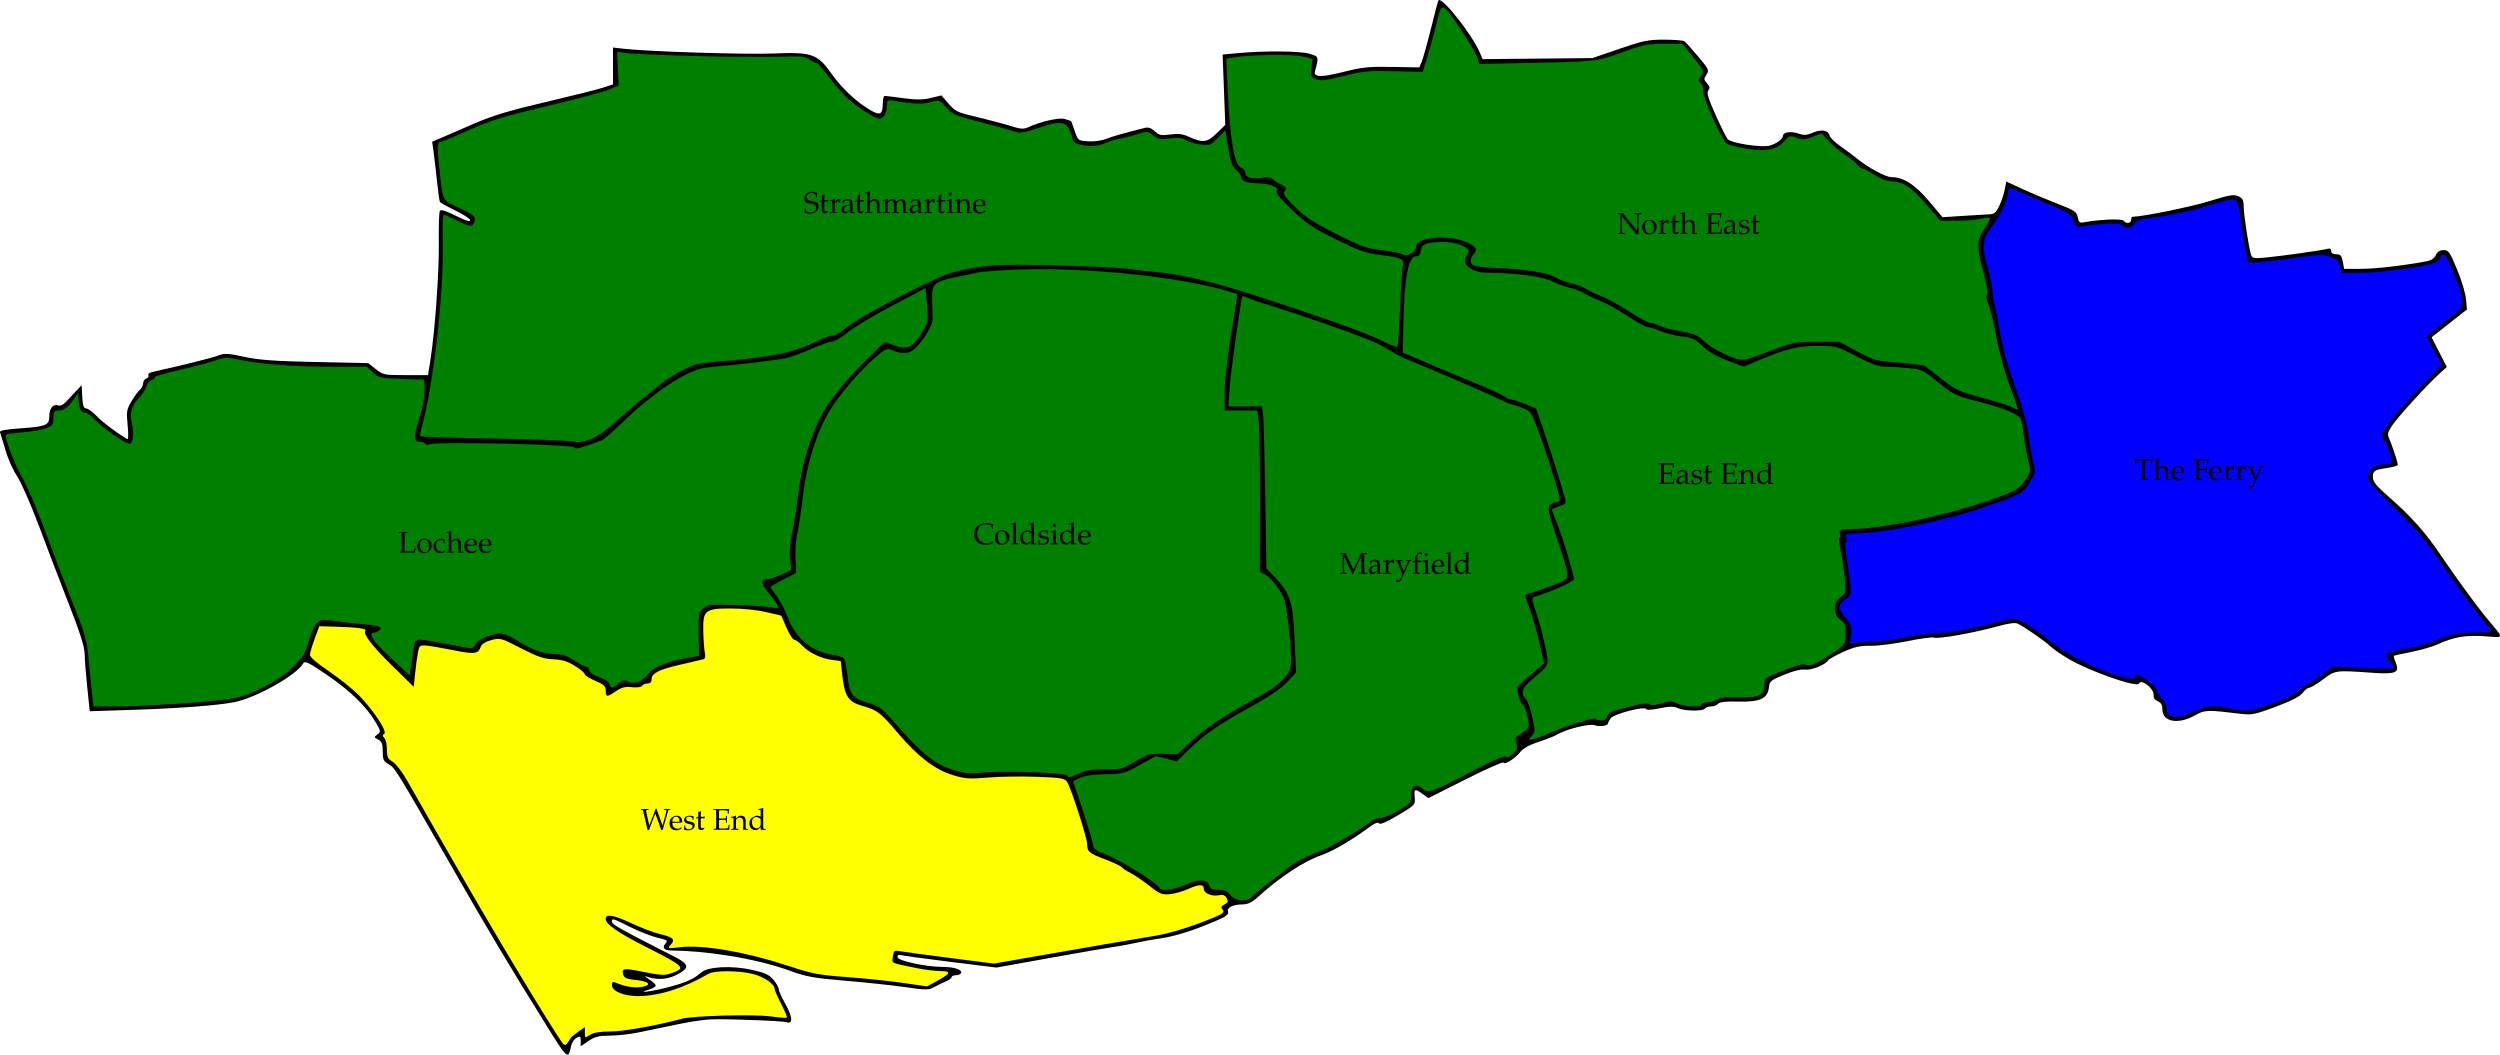
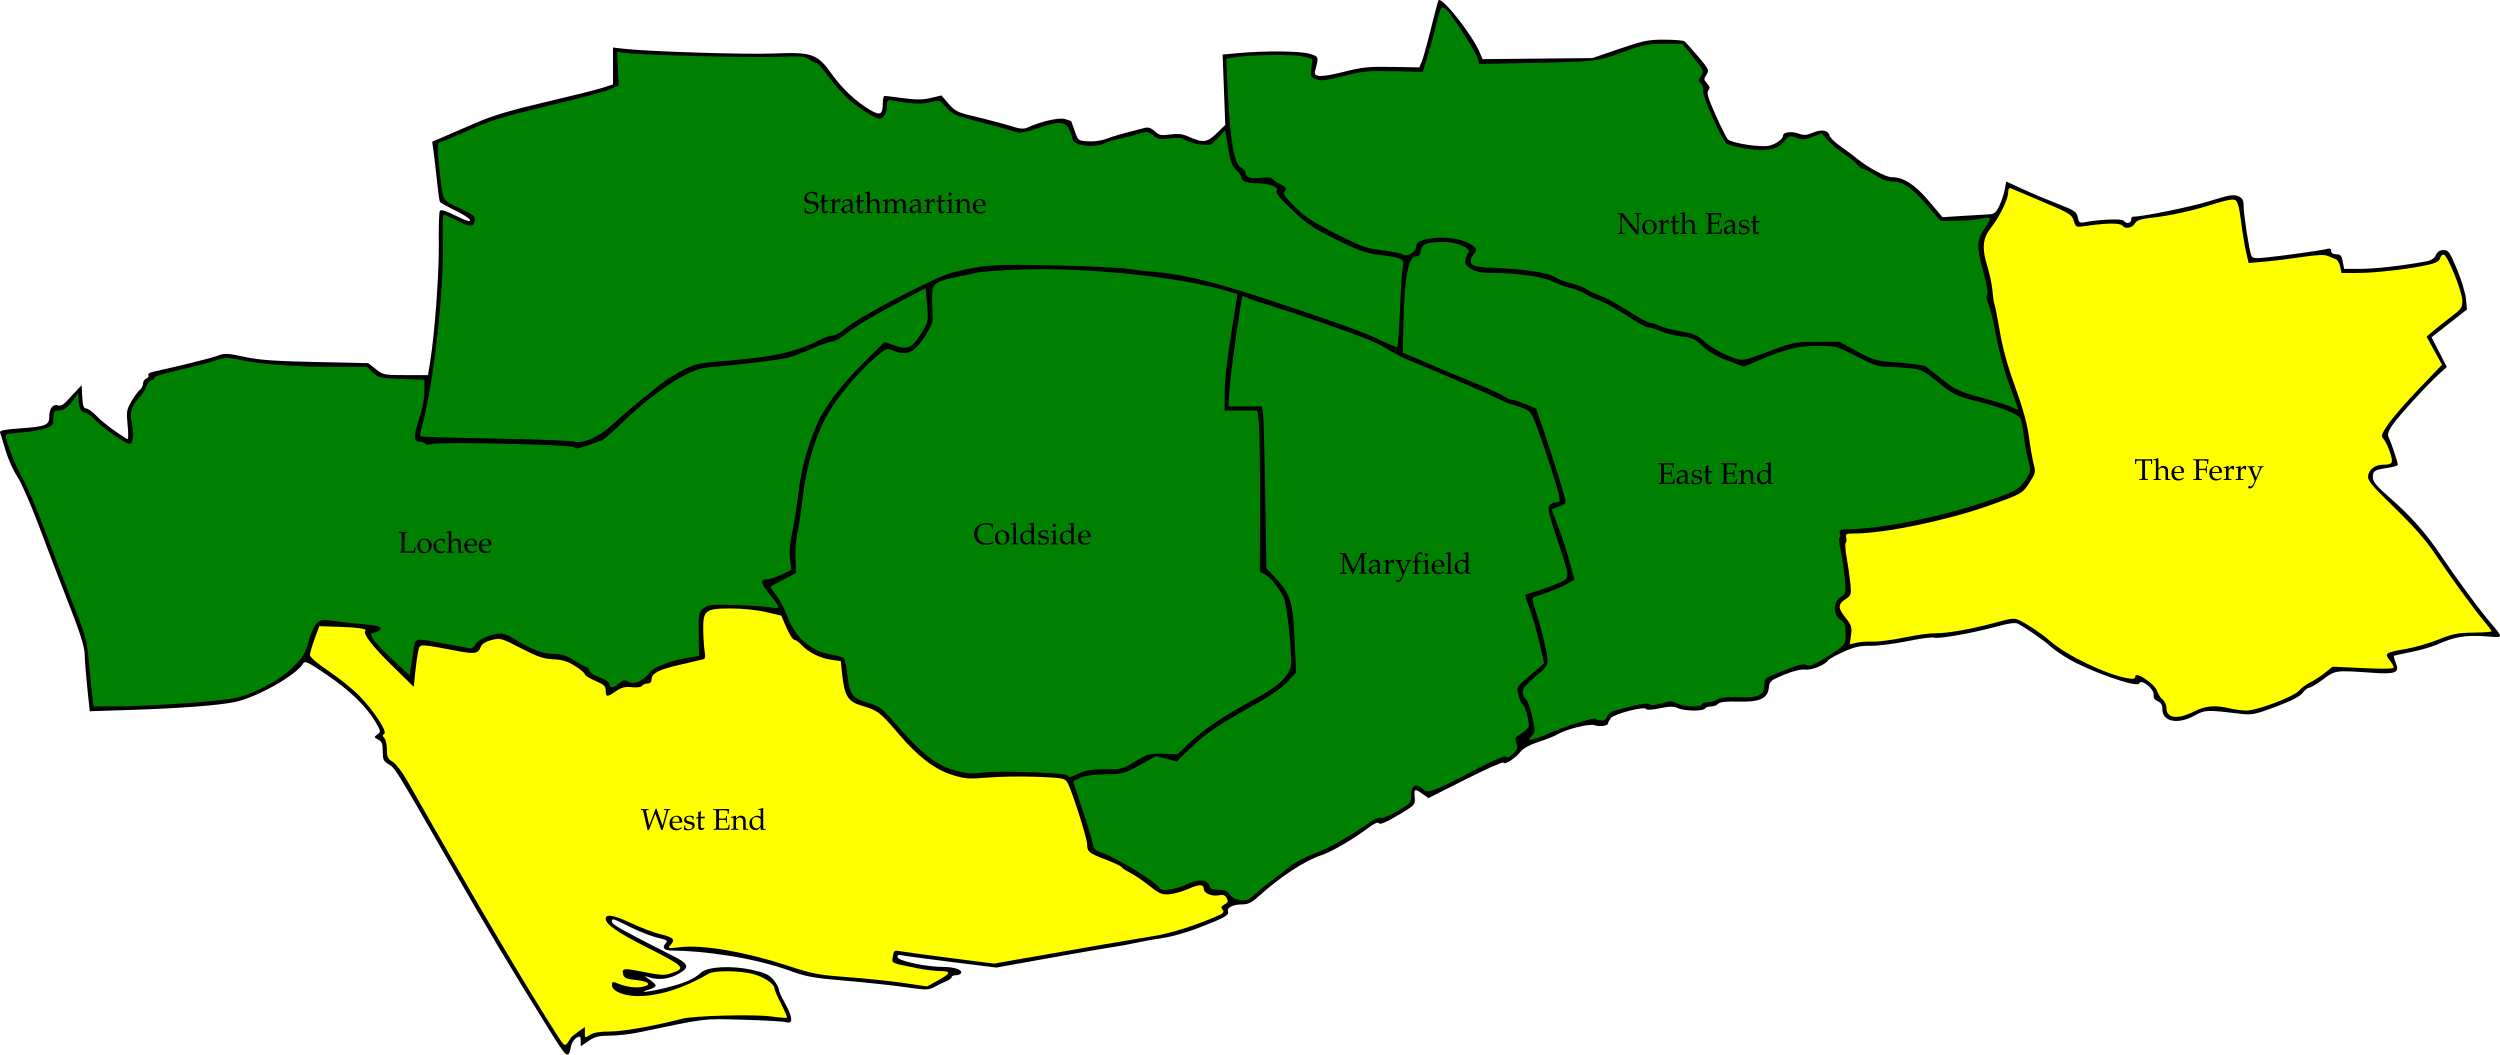
<svg xmlns="http://www.w3.org/2000/svg" id="svg3006" version="1.1" width="1000" height="421.83">
  <defs id="defs3010" />
  <path id="path3034" style="fill:#000000" d="m 266.096,377.54 c 1.186,-1.311 0.949,-1.497 -3.137,-2.461 -2.431,-0.574 -7.319,-2.491 -10.862,-4.261 -7.262,-3.628 -7.312,-3.642 -7.312,-2.084 0,1.088 4.234,3.353 19.021,10.894 l 7.116,3.629 c 4.811,2.646 4.746,4.104 -0.298,6.685 -3.751,1.92 -8.176,2.152 -12.086,0.634 -0.917,-0.356 -0.448,0.137 1.042,1.096 1.49,0.959 2.709,2.113 2.709,2.565 0,0.452 -1.219,1.174 -2.709,1.604 -5.357,1.547 0.495,0.895 7.096,-0.79 7.399,-1.889 10.895,-3.418 13.72,-6 2.653,-2.425 12.228,-2.93 20.53,-1.083 5.057,1.125 6.73,1.903 8.426,3.919 1.164,1.383 2.116,3.054 2.116,3.714 0,0.659 1.125,3.193 2.501,5.63 3.112,5.514 3.356,8.506 0.625,7.661 -1.032,-0.32 -8.815,-0.768 -17.296,-0.996 -16.527,-0.445 -13.996,-0.754 -42.511,5.193 -2.98,0.622 -7.863,1.144 -10.851,1.161 -4.411,0.025 -6.018,0.428 -8.544,2.145 l -3.111,2.114 0,-2.143 c 0,-1.881 -0.203,-2.035 -1.657,-1.256 -0.911,0.488 -1.876,1.908 -2.143,3.155 -1.236,5.766 -1.35,5.669 -10.315,-8.753 l 0,-2e-5 c -15.284,-24.586 -22.066,-35.97 -38.657,-64.887 -21.492,-37.459 -21.477,-37.435 -24.121,-38.966 -1.966,-1.139 -2.292,-1.863 -2.292,-5.088 0,-3.011 -0.362,-3.954 -1.817,-4.733 -1.727,-0.924 -1.743,-1.027 -0.314,-2.072 1.43,-1.046 1.398,-1.281 -0.672,-4.811 -3.7,-6.313 -10.211,-12.659 -19.422,-18.929 -7.491,-5.099 -8.95,-5.811 -9.585,-4.677 -2.602,4.649 -18.58,13.667 -27.427,15.48 -6.478,1.327 -21.942,2.501 -41.247,3.131 l -16.712,0.545 -1,-9.598 c -0.55,-5.279 -1,-10.974 -1,-12.657 0,-3.548 -1.701,-8.845 -7.893,-24.582 -2.456,-6.242 -7.124,-18.448 -10.372,-27.125 -3.249,-8.676 -7.193,-17.679 -8.766,-20.005 -1.573,-2.326 -3.666,-6.997 -4.652,-10.379 -0.986,-3.382 -1.971,-6.615 -2.189,-7.183 -0.291,-0.758 1.889,-1.195 8.193,-1.642 10.315,-0.731 11.509,-1.246 11.509,-4.958 0,-3.085 1.596,-4.952 3.581,-4.19 0.752,0.288 1.986,-0.257 2.954,-1.305 0.914,-0.991 2.725,-2.929 4.024,-4.308 l 2.362,-2.507 0.25,4.661 c 0.193,3.589 0.553,4.661 1.569,4.661 0.725,0 2.579,1.336 4.118,2.969 2.287,2.425 7.291,6.217 12.235,9.273 0.533,0.329 0.614,-1.608 0.232,-5.492 -0.54,-5.482 -0.411,-6.308 1.499,-9.567 1.15,-1.962 2.675,-4.052 3.389,-4.645 0.714,-0.593 1.298,-1.742 1.298,-2.553 0,-0.812 0.586,-1.701 1.303,-1.976 0.717,-0.275 1.076,-0.867 0.799,-1.315 -0.277,-0.448 0.356,-1.008 1.406,-1.245 13.468,-3.031 24.137,-5.692 26.499,-6.61 2.555,-0.992 3.85,-0.931 10.419,0.496 5.866,1.274 12.095,1.729 28.57,2.086 l 21.068,0.457 3.011,2.393 c 2.893,2.299 3.362,2.393 11.951,2.393 l 8.94,0 0.96,-6.043 c 1.815,-11.432 3.516,-35.237 3.356,-46.979 -0.088,-6.469 0.101,-12.184 0.42,-12.701 0.396,-0.64 2.42,-0.012 6.372,1.978 3.728,1.877 5.792,2.538 5.792,1.854 0,-0.585 -2.649,-2.351 -5.887,-3.925 -3.238,-1.574 -6.05,-3.126 -6.249,-3.448 -0.199,-0.322 -0.729,-4.094 -1.178,-8.38 -0.449,-4.287 -1.063,-9.574 -1.366,-11.75 l -0.55,-3.956 4.072,-1.757 c 2.24,-0.967 8.198,-3.546 13.241,-5.732 6.827,-2.96 13.918,-5.085 27.764,-8.321 10.227,-2.39 20.542,-4.971 22.923,-5.736 l 4.328,-1.39 0,-7.381 0,-7.381 4.168,0.486 c 9.745,1.136 48.498,2.37 60.012,1.911 15.495,-0.618 17.525,0.095 23.29,8.173 4.179,5.857 9.862,11.194 15.347,14.412 4.116,2.415 5.093,1.857 5.116,-2.92 0.007,-1.49 0.328,-2.709 0.714,-2.709 0.386,0 3.763,0.412 7.506,0.916 5.158,0.694 7.824,0.671 11.016,-0.095 l 4.211,-1.01 2.83,3.306 c 2.435,2.844 3.68,3.507 8.913,4.744 6.414,1.516 13.378,3.366 18.058,4.796 1.887,0.577 3.388,0.583 4.585,0.021 5.078,-2.389 12.586,-4.115 14.951,-3.437 1.361,0.39 2.528,0.815 2.594,0.944 0.066,0.129 0.704,1.922 1.419,3.985 1.277,3.688 1.367,3.755 5.349,4.012 2.228,0.143 5.383,-0.274 7.012,-0.928 2.536,-1.018 6.601,-2.176 15.715,-4.478 1.315,-0.332 2.54,0.1 3.897,1.375 1.718,1.614 2.528,1.784 6.145,1.286 2.97,-0.408 4.962,-0.212 6.939,0.685 6.133,2.782 7.764,2.628 11.599,-1.094 l 3.521,-3.417 -0.531,-14.072 -0.531,-14.072 6.028,-0.558 c 10.849,-1.005 25.023,-0.885 28.749,0.245 3.765,1.141 3.753,1.104 2.173,6.984 -0.655,2.436 2.563,2.507 11.453,0.253 7.383,-1.871 10.072,-2.146 19.421,-1.981 l 10.851,0.191 1.011,-2.428 c 0.556,-1.335 2.219,-7.304 3.696,-13.264 1.476,-5.96 2.796,-10.971 2.932,-11.135 1.362,-1.647 13.552,13.758 16.575,20.948 l 1.084,2.578 21.975,-0.213 21.975,-0.213 10.75,-3.69 c 9.483,-3.255 11.596,-3.688 17.921,-3.677 3.944,0.007 7.577,0.288 8.074,0.625 0.497,0.337 2.971,3.065 5.498,6.063 4.344,5.153 4.528,5.552 3.36,7.311 -1.109,1.671 -1.085,2.028 0.243,3.495 1.146,1.266 1.262,1.895 0.514,2.796 -0.755,0.91 -0.125,3.039 2.903,9.81 2.127,4.756 4.311,9.123 4.853,9.704 1.53,1.641 13.539,3.47 16.824,2.563 2.781,-0.768 5.328,-2.699 5.328,-4.04 0,-1.343 3.319,-1.777 6.048,-0.79 2.212,0.8 3.293,0.744 5.786,-0.297 3.575,-1.494 6.183,-1.061 6.754,1.122 0.222,0.849 2.192,2.784 4.377,4.299 2.185,1.515 5.08,3.667 6.433,4.782 4.507,3.713 11.62,7.559 13.979,7.559 4.776,0 9.371,2.942 14.972,9.587 l 5.418,6.428 8.336,-0.538 c 4.585,-0.296 9.351,-0.578 10.593,-0.627 1.793,-0.071 2.584,-0.793 3.845,-3.51 0.873,-1.882 1.841,-4.812 2.15,-6.512 l 0.562,-3.091 6.429,2.969 c 3.536,1.633 9.862,4.295 14.058,5.917 6.851,2.647 7.68,3.198 8.12,5.399 0.431,2.154 0.769,2.397 2.79,2.003 5.811,-1.133 15.035,-1.494 15.582,-0.609 0.839,1.357 2.972,1.121 2.972,-0.329 0,-0.688 0.281,-1.25 0.625,-1.25 3.883,-8.3e-4 23.528,-4.002 30.787,-6.27 7.897,-2.468 9.65,-2.764 11.461,-1.939 1.716,0.782 2.139,1.565 2.142,3.966 0,3.347 2.169,17.421 3.023,19.645 0.476,1.241 1.301,1.361 6.056,0.883 7.153,-0.719 22.596,-2.903 24.468,-3.461 0.954,-0.284 1.459,0.018 1.459,0.872 0,0.831 0.744,1.306 2.046,1.306 1.678,0 2.144,0.524 2.593,2.917 l 0.547,2.917 6.784,-0.005 c 5.863,-0.004 16.715,-1.255 26.23,-3.024 1.806,-0.336 3.089,-1.206 3.676,-2.494 0.615,-1.351 1.596,-1.979 3.088,-1.979 1.971,0 2.502,0.76 5.39,7.71 1.762,4.241 3.372,9.586 3.579,11.878 l 0.376,4.168 -7.069,5.554 -7.069,5.554 3.045,5.946 3.045,5.946 -2.888,2.61 c -4.907,4.433 -16.702,17.356 -18.97,20.782 -1.766,2.669 -1.992,3.585 -1.258,5.103 0.984,2.036 3.528,9.719 3.528,10.656 0,0.325 -1.736,0.851 -3.857,1.169 -5.55,0.832 -6.145,1.196 -6.145,3.752 0,1.833 1.385,3.508 6.877,8.314 8.327,7.287 14.337,14.038 20.007,22.473 6.184,9.201 14.55,20.653 18.936,25.921 6.847,8.224 6.96,7.498 -1.075,6.931 -7.58,-0.535 -12.371,0.285 -18.812,3.219 -2.064,0.94 -6.774,2.309 -10.466,3.042 -3.692,0.733 -6.858,1.428 -7.034,1.545 -0.176,0.117 0.157,1.365 0.74,2.773 1.648,3.978 -0.029,4.697 -9.394,4.032 -14.784,-1.051 -14.78,-1.051 -19.68,2.631 -2.441,1.834 -4.931,3.334 -5.535,3.334 -0.603,0 -1.785,0.932 -2.625,2.072 -1.035,1.403 -4.486,3.183 -10.69,5.514 -8.149,3.062 -9.669,3.381 -13.754,2.892 -14.01,-1.677 -14.648,-1.655 -18.8,0.666 -6.637,3.71 -12.882,2.5 -12.882,-2.495 0,-1.71 -0.55,-2.661 -1.875,-3.242 -1.226,-0.538 -1.794,-1.419 -1.641,-2.545 0.329,-2.413 -5.06,-6.623 -5.807,-4.537 -0.649,1.814 -19.693,-4.832 -28.238,-9.854 -2.862,-1.682 -6.179,-3.996 -7.372,-5.142 -2.065,-1.984 -9.625,-7.236 -12.838,-8.917 -1.051,-0.55 -3.699,-0.192 -8.752,1.184 -9.656,2.628 -23.063,4.991 -24.822,4.373 -0.779,-0.273 -5.582,0.366 -10.674,1.42 -5.092,1.054 -11.697,1.888 -14.677,1.853 -4.322,-0.051 -6.537,0.441 -10.947,2.433 -3.041,1.373 -5.786,2.913 -6.1,3.421 -1.115,1.804 -6.707,4.029 -9.21,3.665 -1.561,-0.227 -4.694,0.539 -8.335,2.038 -5.328,2.194 -5.857,2.63 -6.095,5.031 -0.443,4.489 -3.544,5.95 -12.156,5.73 -5.079,-0.13 -7.546,0.135 -8.162,0.877 -0.485,0.585 -1.752,1.063 -2.815,1.063 -1.063,0 -2.164,0.375 -2.448,0.834 -0.714,1.155 -8.205,1.047 -10.847,-0.156 -1.691,-0.771 -3.311,-0.755 -7.309,0.071 -3.117,0.644 -5.24,0.75 -5.4,0.271 -0.42,-1.26 -12.89,1.97 -14.124,3.658 -0.594,0.812 -1.08,1.737 -1.08,2.054 0,1.025 -3.457,1.517 -5.419,0.771 -1.996,-0.759 -11.586,1.642 -14.96,3.745 -0.941,0.587 -4.238,1.889 -7.327,2.893 -3.597,1.17 -6.232,2.608 -7.326,4 -2.077,2.64 -6.436,5.409 -6.8,4.319 -0.145,-0.434 -6.963,2.582 -15.152,6.704 l -14.888,7.494 -2.328,-1.657 c -3.157,-2.248 -3.43,-2.128 -3.148,1.378 0.241,2.99 0.14,3.097 -6.735,7.177 -4.679,2.776 -7.172,3.83 -7.564,3.196 -0.392,-0.634 -1.801,-0.034 -4.274,1.817 -6.305,4.72 -14.513,9.504 -18.777,10.943 -6.833,2.306 -16.431,8.605 -25.113,16.48 -2.71,2.458 -4.215,3.197 -6.515,3.197 -3.709,0 -6.301,1.307 -5.7,2.874 0.546,1.423 -1.517,2.554 -12.121,6.646 -4.32,1.667 -10.491,3.404 -13.714,3.862 -3.222,0.457 -8.127,1.342 -10.9,1.967 -2.773,0.625 -6.916,1.386 -9.209,1.692 -2.292,0.306 -13.733,2.28 -25.423,4.386 l -21.255,3.829 -18.755,-2.327 c -10.315,-1.28 -19.224,-2.501 -19.797,-2.715 -0.573,-0.213 -1.042,0.164 -1.042,0.838 0,1.479 11.39,3.956 18.184,3.955 4.645,-6.8e-4 8.044,1.197 7.213,2.542 -0.269,0.435 -1.217,0.792 -2.107,0.792 -0.89,0 -1.618,0.338 -1.618,0.752 0,0.414 -1.032,1.179 -2.292,1.7 -1.261,0.522 -3.387,1.547 -4.725,2.278 -2.228,1.218 -3.213,1.218 -11.67,-5.5e-4 -5.08,-0.732 -15.805,-1.879 -23.833,-2.55 -12.396,-1.036 -15.664,-1.611 -21.672,-3.815 -15.081,-5.532 -35.23,-8.16 -47.593,-8.26 -3.964,-0.032 -3.761,-1.577 -2.772,-2.671 z" />
  <path style="fill:#ffff00" d="m 228.292,415.171 c 0.131,-0.295 1.458,-1.393 2.947,-2.439 l 2.709,-1.902 0,2.236 c 0,2.185 0.047,2.206 2.055,0.89 1.408,-0.923 3.933,-1.346 8.027,-1.346 5.188,0 17.89,-2.252 28.679,-5.084 4.812,-1.263 28.989,-1.893 35.842,-0.933 3.209,0.449 6.001,0.665 6.203,0.479 0.203,-0.186 -0.829,-2.673 -2.293,-5.527 -1.463,-2.854 -2.661,-5.592 -2.661,-6.085 6.5e-4,-1.833 -4.099,-4.655 -8.44,-5.81 -5.499,-1.464 -15.526,-1.552 -17.909,-0.158 -9.9,5.793 -19.866,8.948 -28.261,8.948 -5.693,0 -10.406,-1.971 -10.406,-4.352 0,-1.263 0.35,-1.512 1.459,-1.041 3.858,1.641 7.651,2.255 10.562,1.709 4.26,-0.799 2.812,-2.252 -2.779,-2.79 -3.216,-0.309 -4.314,-0.782 -4.71,-2.029 -0.789,-2.487 0.067,-2.732 5.696,-1.625 9.661,1.9 10.488,1.961 13.402,0.999 6.131,-2.023 5.572,-2.641 -9.153,-10.1 -12.376,-6.27 -16.977,-9.455 -16.977,-11.752 0,-1.994 3.265,-1.445 9.851,1.657 3.98,1.874 9.112,3.854 11.404,4.399 5.737,1.365 6.689,2.216 4.814,4.305 -1.463,1.629 -1.419,1.641 3.747,1.047 9.19,-1.056 26.29,1.901 43.119,7.456 9.704,3.203 12.186,3.677 23.756,4.529 7.106,0.524 17.176,1.574 22.377,2.333 l 9.457,1.381 3.732,-2.023 c 5.784,-3.136 6.182,-4.107 1.684,-4.107 -2.089,0 -6.543,-0.561 -9.896,-1.248 -10.312,-2.11 -9.608,-1.757 -9.189,-4.611 0.332,-2.26 0.636,-2.513 2.568,-2.133 1.205,0.237 10.229,1.458 20.053,2.714 l 17.861,2.283 10.896,-1.916 c 22.335,-3.928 47.77,-8.304 53.823,-9.26 5.841,-0.922 15.617,-4.024 24.058,-7.633 2.977,-1.273 3.458,-1.769 2.655,-2.736 -0.78,-0.94 -0.627,-1.371 0.751,-2.108 1.394,-0.746 1.564,-1.24 0.871,-2.535 -0.654,-1.222 -1.432,-1.494 -3.243,-1.131 -2.709,0.542 -5.92,-0.852 -5.92,-2.568 0,-1.942 -1.889,-1.929 -6.248,0.041 -2.294,1.037 -5.71,1.987 -7.591,2.112 -2.947,0.195 -4.042,-0.269 -7.919,-3.361 -2.474,-1.973 -5.879,-4.294 -7.568,-5.158 -1.688,-0.864 -3.285,-1.919 -3.548,-2.345 -0.263,-0.426 -3.196,-1.805 -6.517,-3.064 -6.563,-2.489 -7.256,-3.075 -7.275,-6.148 -0.015,-2.484 -6.371,-22.262 -7.946,-24.725 -1.03,-1.611 -2.081,-1.799 -12.226,-2.182 -6.104,-0.23 -14.912,-0.096 -19.572,0.299 -7.475,0.633 -9.126,0.516 -14.02,-0.996 -7.191,-2.221 -13.884,-7.336 -21.838,-16.688 -7.166,-8.426 -8.197,-9.212 -14.476,-11.035 -5.518,-1.603 -6.969,-3.886 -7.881,-12.403 l -0.585,-5.46 -3.667,-0.503 c -4.448,-0.61 -9.21,-2.952 -11.934,-5.871 -1.111,-1.191 -2.469,-2.165 -3.017,-2.165 -0.548,0 -1.938,-2.171 -3.089,-4.825 l -2.093,-4.825 -6.143,-1.437 c -3.593,-0.841 -9.463,-1.433 -14.141,-1.426 -10.316,0.014 -11.116,0.704 -10.907,9.408 0.08,3.313 0.363,7.055 0.631,8.316 0.324,1.531 0.117,2.396 -0.623,2.602 -0.61,0.17 -4.715,1.13 -9.122,2.134 -8.735,1.989 -11.575,3.446 -11.575,5.939 0,1.048 -0.571,1.62 -1.618,1.62 -0.89,0 -1.876,0.418 -2.192,0.93 -0.342,0.553 -1.978,0.771 -4.04,0.539 -2.699,-0.304 -4.098,0.043 -6.328,1.571 -3.626,2.485 -4.16,2.46 -4.16,-0.194 0,-1.796 -0.695,-2.449 -4.168,-3.916 -2.292,-0.968 -4.18,-2.155 -4.194,-2.637 -0.015,-0.482 -1.796,-1.981 -3.959,-3.331 -2.961,-1.848 -5.103,-2.503 -8.669,-2.653 -3.83,-0.161 -6.302,-1.007 -12.92,-4.421 -7.935,-4.094 -8.293,-4.193 -11.792,-3.272 -2.439,0.642 -3.836,1.551 -4.312,2.803 -1.06,2.787 -2.489,2.95 -10.974,1.247 -4.278,-0.859 -9.069,-1.679 -10.646,-1.823 -2.68,-0.245 -2.905,-0.072 -3.454,2.655 -0.323,1.605 -0.836,5.373 -1.14,8.374 l -0.553,5.456 -8.592,-8.407 c -8.028,-7.855 -11.899,-12.898 -10.768,-14.029 0.793,-0.793 -3.018,-1.345 -10.948,-1.586 l -7.483,-0.228 -1.845,5.001 c -1.015,2.751 -1.868,5.648 -1.895,6.438 -0.031,0.909 2.748,3.318 7.561,6.555 4.186,2.815 9.665,7.232 12.176,9.816 5.897,6.069 11.356,14.416 9.983,15.264 -0.772,0.477 -0.763,0.853 0.036,1.652 0.569,0.569 1.035,2.627 1.035,4.572 0,2.969 0.368,3.758 2.292,4.913 1.261,0.757 3.823,4.06 5.693,7.341 1.871,3.281 7.144,12.529 11.72,20.552 19.06,33.423 37.258,64.053 48.49,81.621 2.65,4.144 2.98,4.393 3.993,3.008 0.607,-0.831 1.211,-1.752 1.343,-2.047 z" id="path3038" />
  <path style="fill:#008000" d="m 500.774,358.737 c 0.621,-0.748 4.136,-3.633 7.812,-6.412 3.676,-2.779 6.872,-5.278 7.101,-5.554 0.994,-1.196 7.44,-4.515 11.504,-5.922 4.103,-1.421 14.273,-7.284 20.937,-12.07 1.567,-1.126 3.443,-1.864 4.168,-1.641 0.725,0.223 3.756,-1.014 6.736,-2.75 5.207,-3.033 5.418,-3.283 5.418,-6.417 0,-3.803 1.989,-4.817 4.677,-2.385 2.119,1.918 3.417,1.45 19.978,-7.202 8.722,-4.557 12.931,-6.352 13.34,-5.691 0.408,0.661 1.282,0.282 2.761,-1.196 1.828,-1.828 2.036,-2.498 1.342,-4.322 -0.741,-1.948 -0.537,-2.327 2.088,-3.876 1.6,-0.944 2.9,-2.336 2.889,-3.093 -0.04,-2.739 -1.548,-7.885 -2.481,-8.462 -0.525,-0.324 -1.279,-2.03 -1.676,-3.791 -0.787,-3.488 -1.406,-2.652 7.748,-10.452 l 2.532,-2.157 -1.898,-8.262 c -1.044,-4.544 -2.797,-10.664 -3.896,-13.6 -1.099,-2.936 -1.899,-5.429 -1.778,-5.541 0.121,-0.112 2.115,-0.762 4.432,-1.446 2.317,-0.683 6.18,-2.089 8.584,-3.123 5.212,-2.242 5.237,-1.308 -0.488,-18.491 -3.155,-9.471 -3.627,-11.652 -2.747,-12.712 0.584,-0.704 1.796,-1.28 2.693,-1.28 1.402,0 1.551,-0.381 1.06,-2.709 -0.831,-3.944 -6.021,-20.03 -8.84,-27.401 -2.281,-5.963 -2.649,-6.438 -5.981,-7.71 -1.953,-0.746 -3.907,-1.356 -4.343,-1.356 -0.436,0 -2.674,-0.944 -4.973,-2.099 -4.367,-2.192 -28.76,-12.723 -35.702,-15.413 -2.208,-0.855 -5.771,-2.677 -7.919,-4.048 -2.148,-1.371 -5.968,-3.307 -8.489,-4.302 -8.729,-3.445 -27.965,-10.132 -37.46,-13.023 -5.245,-1.597 -10.247,-3.284 -11.116,-3.748 -0.869,-0.465 -1.672,-0.721 -1.786,-0.569 -0.57,0.762 -4.63,29.627 -5.11,36.327 l -0.553,7.71 6.719,0 6.719,0 0.429,2.709 c 0.236,1.49 0.637,16.067 0.891,32.394 l 0.463,29.685 3.322,3.492 c 6.287,6.609 7.294,9.751 7.957,24.837 l 0.587,13.357 -3.455,3.748 c -2.245,2.435 -7.031,5.727 -13.663,9.398 -13.78,7.626 -19.258,11.369 -25.399,17.353 l -5.188,5.056 -4.187,-1.073 -4.187,-1.073 -6.462,3.597 c -6.151,3.424 -6.803,3.6 -13.547,3.661 -4.539,0.041 -8.17,0.542 -10.104,1.394 l -3.019,1.329 4.061,12.249 c 2.233,6.737 4.061,12.914 4.061,13.728 0,1.003 1.272,1.947 3.959,2.937 6.378,2.349 21.594,11.772 22.575,13.981 0.592,1.332 6.283,0.528 10.548,-1.49 4.956,-2.344 8.683,-2.12 9.385,0.566 0.306,1.171 1.187,1.549 3.603,1.549 2.44,0 3.553,0.488 4.696,2.058 1.805,2.481 6.874,2.919 8.673,0.75 z" id="path3032" />
  <path style="fill:#008000" d="m 431.865,309.272 c 2.82,-1.209 5.573,-1.623 10.375,-1.561 6.185,0.08 6.823,-0.089 11.86,-3.14 4.963,-3.006 5.718,-3.213 11.158,-3.058 l 5.835,0.166 4.585,-4.472 c 5.199,-5.072 14.965,-11.591 26.883,-17.948 8.197,-4.371 12.675,-8.443 13.698,-12.454 0.839,-3.288 -1.381,-25.11 -2.844,-27.95 -2.062,-4.005 -5.312,-7.949 -7.488,-9.09 l -1.996,-1.046 0.064,-27.556 c 0.035,-15.156 -0.184,-29.67 -0.488,-32.254 l -0.552,-4.698 -6.554,0 -6.554,0 0,-7.058 c 0,-3.882 0.945,-12.978 2.099,-20.213 1.155,-7.236 2.309,-14.539 2.565,-16.23 l 0.466,-3.074 -4.441,-1.324 c -18.519,-5.521 -55.711,-9.387 -81.961,-8.521 -7.794,0.257 -15.859,0.856 -17.921,1.331 -2.062,0.475 -6.124,1.306 -9.025,1.847 -2.901,0.541 -6.09,1.643 -7.085,2.449 -1.826,1.478 -1.949,2.715 -1.41,14.209 0.062,1.325 -1.318,4.251 -3.525,7.476 -4.158,6.076 -7.028,7.324 -12.033,5.233 -2.836,-1.185 -2.918,-1.158 -7.07,2.318 -6.13,5.133 -14.986,15.479 -18.89,22.068 -5.195,8.77 -9.016,21.256 -10.56,34.511 -0.72,6.182 -1.695,12.679 -2.167,14.44 -0.472,1.76 -0.777,5.97 -0.678,9.355 l 0.18,6.154 -4.911,2.583 c -2.701,1.421 -5.047,2.719 -5.212,2.885 -0.166,0.166 0.838,1.733 2.23,3.482 1.392,1.75 3.468,5.691 4.613,8.76 3.089,8.278 9.394,13.655 17.543,14.963 2.254,0.362 4.45,1.01 4.881,1.44 0.431,0.431 1.075,3.444 1.432,6.696 0.856,7.797 1.989,9.336 8.182,11.118 4.544,1.308 5.57,2.053 10.315,7.502 11.669,13.399 16.723,17.384 24.931,19.657 4.223,1.169 6.48,1.331 10.762,0.771 6.5,-0.85 32.595,0.002 33.717,1.101 0.991,0.97 0.499,1.056 4.992,-0.87 z" id="path3030" />
  <path style="fill:#008000" d="m 619.73,293.262 c 4.564,-2.181 18.489,-6.535 18.489,-5.781 0,0.312 0.914,0.643 2.032,0.736 1.356,0.112 2.199,-0.356 2.532,-1.408 0.602,-1.897 1.462,-2.272 9.96,-4.337 4.392,-1.068 6.784,-1.316 7.139,-0.743 0.358,0.579 1.86,0.463 4.565,-0.351 3.521,-1.06 4.328,-1.06 6.365,-0.007 2.645,1.367 9.918,1.641 9.918,0.373 0,-0.458 1.054,-0.834 2.341,-0.834 1.288,0 3.028,-0.502 3.867,-1.116 1.053,-0.77 3.621,-1.041 8.285,-0.873 8.205,0.294 10.513,-0.797 10.513,-4.972 0,-2.696 0.156,-2.814 7.294,-5.532 7.663,-2.918 8.194,-3.031 10.227,-2.178 0.764,0.32 3.576,-0.958 7.085,-3.22 8.029,-5.177 7.903,-5.022 7.903,-9.629 0,-3.47 -0.327,-4.33 -2.084,-5.481 -3.02,-1.979 -2.96,-7.076 0.107,-9.086 2.126,-1.393 2.175,-1.611 1.642,-7.389 -0.302,-3.275 -1.037,-8.298 -1.633,-11.164 -0.596,-2.865 -0.807,-5.21 -0.469,-5.21 0.338,0 0.418,-0.75 0.178,-1.667 -0.38,-1.455 -0.025,-1.667 2.787,-1.668 13.471,-0.004 38.956,-5.233 57.82,-11.863 9.814,-3.449 11.378,-4.378 13.777,-8.179 2.037,-3.226 2.063,-3.453 0.898,-7.687 -0.66,-2.399 -1.447,-6.782 -1.747,-9.739 -0.3,-2.957 -0.879,-5.999 -1.286,-6.76 -1.022,-1.91 -7.107,-4.343 -17.635,-7.052 -8.315,-2.139 -9.337,-2.639 -15.294,-7.485 -6.052,-4.922 -6.673,-5.22 -11.929,-5.716 -3.049,-0.288 -7.172,-0.526 -9.162,-0.53 -2.71,-0.004 -5.629,-1.052 -11.63,-4.174 -7.904,-4.111 -8.116,-4.168 -15.616,-4.168 -7.927,0 -12.608,1.181 -24.311,6.133 l -5.163,2.184 -6.675,-2.549 c -4.506,-1.721 -7.713,-3.587 -9.869,-5.743 -2.744,-2.744 -3.895,-3.277 -8.168,-3.784 -2.735,-0.324 -6.615,-1.299 -8.622,-2.166 -2.007,-0.867 -4.294,-1.577 -5.082,-1.577 -0.788,0 -4.44,-2.012 -8.114,-4.471 -3.674,-2.459 -8.514,-5.152 -10.755,-5.984 -2.241,-0.832 -5.013,-2.139 -6.159,-2.904 -1.146,-0.765 -3.959,-1.852 -6.252,-2.416 -2.292,-0.563 -5.481,-1.725 -7.085,-2.581 -3.351,-1.788 -14.048,-3.315 -23.263,-3.319 -4.876,-0.003 -6.961,-0.389 -9.087,-1.685 -2.797,-1.705 -2.972,-2.893 -0.971,-6.608 0.978,-1.815 -5.056,-4.226 -10.322,-4.123 -6.545,0.127 -8.411,0.875 -8.717,3.492 -0.187,1.598 -0.742,2.259 -1.896,2.259 -3.1,0 -4.684,8.299 -5.077,26.591 l -0.258,12.004 2.08,0.807 c 1.144,0.444 5.268,2.215 9.165,3.935 3.897,1.721 11.586,4.933 17.088,7.138 5.501,2.205 11.01,4.7 12.241,5.543 1.231,0.843 2.544,1.437 2.917,1.32 0.374,-0.117 2.742,0.635 5.264,1.672 l 4.585,1.885 2.36,6.854 c 2.859,8.303 8.455,26.01 9.192,29.087 0.476,1.986 0.217,2.332 -2.384,3.19 -1.604,0.529 -2.917,1.111 -2.917,1.293 0,0.182 1.09,3.075 2.423,6.429 1.332,3.354 3.374,9.571 4.537,13.816 l 2.115,7.718 -2.592,1.576 c -2.144,1.304 -9.588,4.269 -13.744,5.474 -0.742,0.215 -0.563,1.578 0.67,5.124 2.208,6.347 4.911,17.578 4.919,20.433 0.004,1.765 -1.086,3.145 -4.938,6.252 -5.164,4.164 -6.167,6.51 -3.796,8.881 0.695,0.695 1.864,3.925 2.599,7.179 1.274,5.643 1.264,5.997 -0.221,7.674 -1.55,1.75 -1.547,1.755 0.944,1.167 1.375,-0.325 4.121,-1.365 6.101,-2.311 z" id="path3026" />
-   <path style="fill:#0000ff" d="m 877.457,284.656 c 4.588,-2.325 8.56,-2.705 14.16,-1.356 2.063,0.497 5.174,0.913 6.913,0.924 4.244,0.027 18.915,-5.501 21.011,-7.917 0.917,-1.057 2.98,-2.575 4.585,-3.373 1.605,-0.798 4.265,-2.533 5.912,-3.856 l 2.995,-2.406 12.218,0.577 c 8.103,0.383 12.218,0.292 12.218,-0.27 0,-0.466 -0.757,-1.81 -1.682,-2.986 -2.108,-2.68 -1.636,-2.993 6.686,-4.437 3.555,-0.617 9.416,-2.319 13.024,-3.782 5.563,-2.256 7.67,-2.67 13.849,-2.724 4.009,-0.035 7.291,-0.278 7.294,-0.539 0,-0.261 -1.247,-1.949 -2.778,-3.751 -4.02,-4.732 -13.608,-17.862 -19.739,-27.032 -3.675,-5.496 -8.644,-11.18 -16.244,-18.578 -9.755,-9.496 -10.911,-10.918 -10.601,-13.031 0.356,-2.425 2.917,-4.233 5.993,-4.233 3.78,0 4.153,-0.657 2.76,-4.855 -0.712,-2.144 -1.86,-4.551 -2.552,-5.349 -1.14,-1.315 -0.984,-1.863 1.664,-5.835 1.607,-2.411 7.136,-8.789 12.287,-14.174 l 9.365,-9.791 -3.085,-5.612 -3.085,-5.612 2.798,-2.389 c 1.539,-1.314 4.767,-3.866 7.174,-5.67 3.932,-2.948 4.372,-3.596 4.336,-6.381 -0.046,-3.529 -5.78,-17.821 -7.362,-18.348 -0.574,-0.191 -1.242,0.413 -1.485,1.343 -0.314,1.198 -1.572,1.956 -4.321,2.6 -7.094,1.663 -21.294,3.355 -28.281,3.371 l -6.898,0.015 -0.514,-2.572 c -0.283,-1.415 -1.118,-2.762 -1.855,-2.993 -0.737,-0.231 -2.139,-0.801 -3.114,-1.265 -1.25,-0.595 -4.33,-0.46 -10.419,0.456 -4.755,0.715 -11.479,1.542 -14.943,1.836 l -6.298,0.536 -1.018,-4.41 c -0.56,-2.426 -1.463,-7.931 -2.006,-12.234 -0.712,-5.636 -1.367,-8.027 -2.341,-8.548 -0.892,-0.477 -3.887,0.089 -8.784,1.66 -8.314,2.668 -17.334,4.641 -25.174,5.507 -3.713,0.41 -5.466,1.001 -6.017,2.03 -1.066,1.991 -3.881,2.589 -5.126,1.089 -1.005,-1.21 -6.281,-1.133 -15.733,0.231 -2.727,0.394 -3.001,0.229 -3.751,-2.247 -0.747,-2.466 -1.705,-3.048 -12.479,-7.587 -6.418,-2.704 -12.139,-5.124 -12.712,-5.379 -0.687,-0.306 -1.042,0.286 -1.042,1.738 0,2.648 -3.451,9.711 -6.858,14.037 -3.34,4.24 -3.726,8.122 -1.516,15.234 0.991,3.189 1.95,7.775 2.131,10.19 0.181,2.415 0.514,4.69 0.74,5.056 0.226,0.365 1.194,5.26 2.153,10.877 1.178,6.902 3.188,14.181 6.202,22.451 3.023,8.296 4.777,14.654 5.447,19.739 0.543,4.125 1.403,9.053 1.911,10.95 0.86,3.216 0.746,3.724 -1.688,7.518 -2.736,4.264 -3.127,4.485 -16.022,9.082 -16.765,5.976 -42,11.211 -54.044,11.211 -3.254,0 -3.616,0.187 -3.229,1.666 0.24,0.916 0.151,1.842 -0.196,2.057 -0.348,0.215 -0.169,2.935 0.397,6.044 0.566,3.109 1.226,7.737 1.467,10.283 0.416,4.395 0.316,4.712 -1.983,6.252 -3.08,2.063 -3.05,3.527 0.155,7.551 2.266,2.844 2.521,3.682 2.091,6.848 l -0.49,3.607 2.702,-0.607 c 1.486,-0.334 4.438,-0.534 6.559,-0.445 2.122,0.089 7.748,-0.646 12.503,-1.633 4.755,-0.988 10.334,-1.76 12.397,-1.716 4.666,0.099 14.83,-1.703 24.29,-4.307 6.5,-1.789 7.434,-1.865 9.586,-0.782 3.681,1.854 8.744,5.291 12.065,8.189 6.688,5.839 22.501,13.442 30.954,14.884 2.472,0.422 3.126,0.269 3.126,-0.73 0,-2.215 7.777,2.971 8.745,5.831 0.455,1.343 1.486,2.933 2.292,3.532 0.806,0.599 1.466,2.162 1.466,3.473 0,3.947 4.517,4.474 10.847,1.267 z" id="path3024" />
+   <path style="fill:#ffff00" d="m 877.457,284.656 c 4.588,-2.325 8.56,-2.705 14.16,-1.356 2.063,0.497 5.174,0.913 6.913,0.924 4.244,0.027 18.915,-5.501 21.011,-7.917 0.917,-1.057 2.98,-2.575 4.585,-3.373 1.605,-0.798 4.265,-2.533 5.912,-3.856 l 2.995,-2.406 12.218,0.577 c 8.103,0.383 12.218,0.292 12.218,-0.27 0,-0.466 -0.757,-1.81 -1.682,-2.986 -2.108,-2.68 -1.636,-2.993 6.686,-4.437 3.555,-0.617 9.416,-2.319 13.024,-3.782 5.563,-2.256 7.67,-2.67 13.849,-2.724 4.009,-0.035 7.291,-0.278 7.294,-0.539 0,-0.261 -1.247,-1.949 -2.778,-3.751 -4.02,-4.732 -13.608,-17.862 -19.739,-27.032 -3.675,-5.496 -8.644,-11.18 -16.244,-18.578 -9.755,-9.496 -10.911,-10.918 -10.601,-13.031 0.356,-2.425 2.917,-4.233 5.993,-4.233 3.78,0 4.153,-0.657 2.76,-4.855 -0.712,-2.144 -1.86,-4.551 -2.552,-5.349 -1.14,-1.315 -0.984,-1.863 1.664,-5.835 1.607,-2.411 7.136,-8.789 12.287,-14.174 l 9.365,-9.791 -3.085,-5.612 -3.085,-5.612 2.798,-2.389 c 1.539,-1.314 4.767,-3.866 7.174,-5.67 3.932,-2.948 4.372,-3.596 4.336,-6.381 -0.046,-3.529 -5.78,-17.821 -7.362,-18.348 -0.574,-0.191 -1.242,0.413 -1.485,1.343 -0.314,1.198 -1.572,1.956 -4.321,2.6 -7.094,1.663 -21.294,3.355 -28.281,3.371 l -6.898,0.015 -0.514,-2.572 c -0.283,-1.415 -1.118,-2.762 -1.855,-2.993 -0.737,-0.231 -2.139,-0.801 -3.114,-1.265 -1.25,-0.595 -4.33,-0.46 -10.419,0.456 -4.755,0.715 -11.479,1.542 -14.943,1.836 l -6.298,0.536 -1.018,-4.41 c -0.56,-2.426 -1.463,-7.931 -2.006,-12.234 -0.712,-5.636 -1.367,-8.027 -2.341,-8.548 -0.892,-0.477 -3.887,0.089 -8.784,1.66 -8.314,2.668 -17.334,4.641 -25.174,5.507 -3.713,0.41 -5.466,1.001 -6.017,2.03 -1.066,1.991 -3.881,2.589 -5.126,1.089 -1.005,-1.21 -6.281,-1.133 -15.733,0.231 -2.727,0.394 -3.001,0.229 -3.751,-2.247 -0.747,-2.466 -1.705,-3.048 -12.479,-7.587 -6.418,-2.704 -12.139,-5.124 -12.712,-5.379 -0.687,-0.306 -1.042,0.286 -1.042,1.738 0,2.648 -3.451,9.711 -6.858,14.037 -3.34,4.24 -3.726,8.122 -1.516,15.234 0.991,3.189 1.95,7.775 2.131,10.19 0.181,2.415 0.514,4.69 0.74,5.056 0.226,0.365 1.194,5.26 2.153,10.877 1.178,6.902 3.188,14.181 6.202,22.451 3.023,8.296 4.777,14.654 5.447,19.739 0.543,4.125 1.403,9.053 1.911,10.95 0.86,3.216 0.746,3.724 -1.688,7.518 -2.736,4.264 -3.127,4.485 -16.022,9.082 -16.765,5.976 -42,11.211 -54.044,11.211 -3.254,0 -3.616,0.187 -3.229,1.666 0.24,0.916 0.151,1.842 -0.196,2.057 -0.348,0.215 -0.169,2.935 0.397,6.044 0.566,3.109 1.226,7.737 1.467,10.283 0.416,4.395 0.316,4.712 -1.983,6.252 -3.08,2.063 -3.05,3.527 0.155,7.551 2.266,2.844 2.521,3.682 2.091,6.848 l -0.49,3.607 2.702,-0.607 c 1.486,-0.334 4.438,-0.534 6.559,-0.445 2.122,0.089 7.748,-0.646 12.503,-1.633 4.755,-0.988 10.334,-1.76 12.397,-1.716 4.666,0.099 14.83,-1.703 24.29,-4.307 6.5,-1.789 7.434,-1.865 9.586,-0.782 3.681,1.854 8.744,5.291 12.065,8.189 6.688,5.839 22.501,13.442 30.954,14.884 2.472,0.422 3.126,0.269 3.126,-0.73 0,-2.215 7.777,2.971 8.745,5.831 0.455,1.343 1.486,2.933 2.292,3.532 0.806,0.599 1.466,2.162 1.466,3.473 0,3.947 4.517,4.474 10.847,1.267 z" id="path3024" />
  <path style="fill:#008000" d="m 73.723,281.326 c 9.297,-0.681 18.674,-1.668 20.839,-2.194 7.594,-1.844 17.422,-7.17 22.535,-12.211 4.184,-4.125 5.034,-5.513 6.317,-10.315 0.834,-3.121 2.287,-6.304 3.321,-7.275 1.654,-1.554 2.337,-1.651 6.805,-0.972 2.732,0.415 8.062,1.008 11.844,1.319 4.76,0.391 6.877,0.894 6.877,1.637 0,0.59 -0.945,1.31 -2.1,1.6 -1.925,0.483 -2.012,0.694 -1.042,2.532 0.582,1.103 4.133,4.859 7.891,8.347 l 6.833,6.342 0.5,-3.157 c 0.275,-1.737 0.69,-4.47 0.922,-6.075 0.87,-6.012 0.072,-5.753 11.389,-3.693 5.61,1.021 10.749,1.989 11.42,2.15 0.671,0.161 1.601,-0.545 2.068,-1.57 0.877,-1.927 6.606,-4.389 10.214,-4.389 1.074,0 3.356,0.887 5.073,1.97 6.897,4.354 11.421,6.12 15.873,6.197 3.446,0.059 5.328,0.647 8.408,2.623 2.183,1.401 4.361,2.546 4.84,2.546 0.479,0 1.047,0.672 1.262,1.493 0.225,0.862 1.904,1.993 3.972,2.675 2.067,0.682 3.746,1.813 3.972,2.675 0.501,1.914 1.147,1.879 3.797,-0.205 1.786,-1.405 2.436,-1.525 3.768,-0.693 2.165,1.352 5.952,-0.218 8.349,-3.461 1.816,-2.457 8.609,-5.05 16.475,-6.289 l 3.435,-0.541 -0.101,-8.707 c -0.097,-8.348 -0.015,-8.775 1.983,-10.357 1.905,-1.509 3.049,-1.618 13.337,-1.27 6.189,0.209 12.472,0.639 13.962,0.956 1.49,0.316 2.709,0.244 2.709,-0.16 0,-0.404 -1.5,-2.551 -3.334,-4.77 -3.779,-4.573 -4.189,-6.357 -1.459,-6.347 1.032,0.004 3.672,-0.84 5.867,-1.875 l 3.992,-1.883 -0.535,-4.293 c -0.341,-2.739 -0.067,-6.359 0.757,-10.003 0.71,-3.14 1.881,-10.511 2.6,-16.38 1.209,-9.854 3.402,-18.016 7.377,-27.455 2.809,-6.671 9.51,-15.601 18.13,-24.163 l 9.002,-8.942 3.664,1.358 c 5.337,1.978 7.351,1.133 10.865,-4.561 2.988,-4.841 3,-4.899 2.421,-11.582 l -0.582,-6.716 -13.602,7.189 c -7.481,3.954 -15.49,8.783 -17.798,10.732 -2.308,1.948 -5.049,3.543 -6.091,3.543 -1.042,0 -4.661,1.252 -8.042,2.783 -3.381,1.53 -7.835,3.195 -9.898,3.698 -3.232,0.789 -18.569,2.616 -31.974,3.811 -7.452,0.664 -21.184,9.63 -34.203,22.334 -3.618,3.531 -7.182,6.604 -7.919,6.829 -0.737,0.225 -3.399,1.163 -5.916,2.083 -3.365,1.231 -4.736,1.416 -5.178,0.7 -0.716,-1.159 -55.23,-2.329 -57.504,-1.234 -0.811,0.39 -1.627,0.323 -1.925,-0.158 -0.284,-0.46 -1.256,-0.836 -2.161,-0.836 -2.631,0 -2.725,-2.011 -0.419,-8.935 1.303,-3.913 2.162,-8.358 2.162,-11.19 l 0,-4.698 -9.127,-0.312 c -8.606,-0.295 -9.262,-0.443 -11.507,-2.593 l -2.38,-2.28 -14.125,-7e-4 c -15.123,-7.4e-4 -28.342,-1.009 -36.979,-2.82 -4.786,-1.004 -5.796,-0.968 -9.586,0.339 -2.33,0.804 -8.816,2.501 -14.414,3.771 -5.598,1.27 -10,2.598 -9.782,2.951 0.218,0.353 -0.322,0.869 -1.2,1.148 -0.878,0.279 -1.817,1.387 -2.087,2.463 -0.27,1.076 -1.624,3.17 -3.009,4.652 -3.054,3.269 -3.839,6.022 -2.839,9.952 1.009,3.964 0.532,8.386 -0.904,8.386 -1.673,0 -11.196,-6.659 -14.007,-9.794 -1.336,-1.49 -3.096,-2.709 -3.912,-2.709 -1.524,0 -2.445,-2.114 -2.544,-5.835 l -0.055,-2.084 -1.415,2.066 c -2.473,3.611 -4.274,5.019 -6.416,5.019 -1.832,0 -2.084,0.358 -2.084,2.96 0,2.558 -0.368,3.109 -2.709,4.061 -1.49,0.605 -5.702,1.36 -9.36,1.677 -3.658,0.317 -6.781,0.706 -6.939,0.864 -0.787,0.787 3.435,12.041 6.359,16.952 1.827,3.068 5.825,12.33 8.886,20.582 3.061,8.252 7.622,20.185 10.137,26.517 6.803,17.129 6.987,17.771 7.816,27.246 0.421,4.814 1.007,10.721 1.302,13.128 l 0.537,4.376 9.698,-0.007 c 5.334,-0.003 17.305,-0.563 26.601,-1.244 z" id="path3022" />
  <path style="fill:#008000" d="m 245.395,169.455 c 2.644,-2.497 7.621,-6.788 11.059,-9.535 3.438,-2.747 7.002,-5.611 7.919,-6.365 3.206,-2.635 10.828,-6.892 13.737,-7.673 1.614,-0.433 5.56,-0.996 8.769,-1.25 22.629,-1.791 30.799,-3.541 41.436,-8.876 1.701,-0.853 3.894,-1.551 4.873,-1.551 0.979,0 3.383,-1.41 5.341,-3.134 4.846,-4.265 36.238,-20.587 42.541,-22.119 12.717,-3.089 16.476,-3.345 40.993,-2.785 13.213,0.302 26.462,0.93 29.442,1.396 2.98,0.466 7.669,1.008 10.419,1.204 9.784,0.696 23.564,3.984 42.077,10.038 27.631,9.037 42.225,14.281 48.723,17.506 3.178,1.577 5.984,2.662 6.236,2.41 0.252,-0.252 0.723,-7.092 1.046,-15.199 0.323,-8.108 0.835,-15.729 1.136,-16.936 0.734,-2.94 -0.271,-3.459 -8.788,-4.538 -6.08,-0.77 -8.643,-1.663 -17.921,-6.245 -9.271,-4.577 -11.816,-6.292 -17.707,-11.932 -5.115,-4.896 -6.659,-6.853 -6.017,-7.627 1.077,-1.297 -2.994,-2.884 -7.441,-2.901 -4.39,-0.017 -6.752,-0.838 -6.752,-2.347 0,-0.732 -0.916,-2.094 -2.036,-3.029 -1.625,-1.356 -2.271,-3.129 -3.202,-8.784 l -1.166,-7.085 -2.987,3.118 c -2.859,2.985 -3.16,3.095 -7.009,2.577 -2.212,-0.298 -4.866,-1.088 -5.898,-1.756 -1.369,-0.886 -3.071,-1.065 -6.297,-0.662 -3.759,0.47 -4.759,0.287 -6.674,-1.219 -2.154,-1.694 -2.426,-1.716 -6.206,-0.497 -2.174,0.701 -5.454,1.531 -7.288,1.844 -1.834,0.313 -4.347,1.082 -5.585,1.708 -4.345,2.199 -13.17,1.073 -13.17,-1.68 0,-0.601 -0.59,-2.276 -1.311,-3.722 -1.675,-3.357 -4.434,-3.457 -12.773,-0.462 -3.619,1.3 -6.761,1.951 -7.852,1.629 -4.354,-1.286 -10.706,-3.03 -18.073,-4.961 -6.82,-1.788 -8.284,-2.494 -10.553,-5.092 -2.608,-2.986 -2.67,-3.006 -6.23,-2.048 -3.308,0.891 -7.333,0.735 -14.683,-0.569 -2.501,-0.444 -2.709,-0.309 -2.709,1.751 0,2.889 -1.394,5.456 -2.963,5.456 -1.508,0 -7.067,-3.399 -11.749,-7.182 -1.903,-1.538 -5.577,-5.609 -8.164,-9.047 -2.588,-3.438 -4.969,-6.174 -5.293,-6.078 -0.323,0.095 -1.625,-0.52 -2.893,-1.367 -2.017,-1.348 -3.528,-1.488 -12.086,-1.125 -10.262,0.435 -54.59,-0.643 -61.053,-1.485 l -3.759,-0.49 0.305,6.727 0.305,6.727 -3.631,1.58 c -1.997,0.869 -13.196,3.857 -24.887,6.639 -17.897,4.259 -22.862,5.786 -31.424,9.665 -5.593,2.533 -10.541,4.606 -10.995,4.606 -1.622,0 -1.773,1.659 -0.885,9.736 1.636,14.873 0.902,13.361 8.161,16.804 5.256,2.494 6.374,3.355 6.119,4.718 -0.562,3.006 -1.548,3.077 -6.692,0.481 -2.794,-1.41 -5.372,-2.565 -5.729,-2.565 -0.357,-1.8e-4 -0.524,4.782 -0.372,10.628 0.522,20.032 -3.831,58.351 -8.473,74.576 -0.488,1.705 -0.719,3.264 -0.513,3.466 0.205,0.201 13.524,0.602 29.597,0.889 16.073,0.288 30.327,0.827 31.675,1.198 3.856,1.062 10.361,-1.853 15.982,-7.162 z" id="path3020" />
  <path style="fill:#008000" d="m 803.975,154.561 c -2.038,-5.381 -4.272,-13.533 -5.463,-19.938 -1.108,-5.96 -2.565,-11.913 -3.236,-13.229 -0.774,-1.517 -0.938,-2.737 -0.446,-3.334 0.493,-0.599 -0.015,-3.82 -1.398,-8.86 -2.89,-10.531 -2.821,-13.233 0.457,-17.883 1.448,-2.054 2.347,-3.912 1.998,-4.127 -0.349,-0.216 -2.115,-0.049 -3.923,0.37 -1.808,0.419 -6.101,0.76 -9.54,0.757 l -6.252,-0.005 -5.807,-6.708 c -5.954,-6.877 -9.366,-9.077 -14.092,-9.084 -1.499,-0.002 -4.202,-1.064 -6.358,-2.497 -2.063,-1.371 -4.199,-2.495 -4.746,-2.497 -0.547,-0.002 -1.485,-0.682 -2.084,-1.511 -0.599,-0.829 -2.965,-2.745 -5.257,-4.259 -2.292,-1.513 -5.297,-4.029 -6.678,-5.589 l -2.51,-2.838 -3.588,1.409 c -3.031,1.19 -4.033,1.248 -6.457,0.372 -2.731,-0.988 -2.972,-0.916 -4.986,1.478 -2.831,3.364 -7.28,4.202 -15.156,2.853 -3.341,-0.572 -6.747,-1.4 -7.569,-1.84 -1.968,-1.053 -10.18,-19.392 -9.629,-21.501 0.234,-0.896 -0.147,-2.093 -0.854,-2.679 -1.147,-0.952 -1.143,-1.265 0.032,-3.059 1.265,-1.93 1.159,-2.184 -3.094,-7.425 l -4.403,-5.427 -7.319,0 c -6.489,0 -8.385,0.388 -16.734,3.428 -10.374,3.777 -9.925,3.73 -42.076,4.345 l -15.156,0.29 -0.537,-2.14 c -0.64,-2.548 -10.882,-18.388 -12.813,-19.816 -1.834,-1.356 -2.162,-0.811 -3.853,6.393 -0.807,3.438 -2.342,9.065 -3.411,12.503 l -1.943,6.252 -11.491,-0.28 c -10.237,-0.249 -12.438,-0.039 -20.165,1.923 -7.216,1.833 -9.067,2.04 -11.016,1.232 -2.178,-0.902 -2.309,-1.22 -1.858,-4.509 l 0.485,-3.538 -4.054,-1.021 c -3.889,-0.979 -22.028,-0.661 -28.111,0.494 l -2.382,0.452 0.553,11.792 c 0.983,20.954 2.7,30.921 5.479,31.803 0.907,0.288 1.649,1.204 1.649,2.037 0,1.874 2.28,2.524 6.75,1.925 1.913,-0.257 3.66,-0.089 3.963,0.379 0.297,0.461 1.786,1.477 3.309,2.257 2.311,1.184 2.598,1.624 1.737,2.661 -0.86,1.036 -0.212,2.073 3.9,6.239 3.964,4.016 7.182,6.14 16.397,10.823 10.267,5.217 12.227,5.918 18.755,6.711 4.009,0.487 7.696,1.217 8.193,1.623 1.484,1.213 5.334,-1.061 5.342,-3.156 0.005,-1.41 0.733,-2.038 3.132,-2.704 4.947,-1.374 12.159,-1.055 16.302,0.721 4.526,1.94 5.323,3.05 3.577,4.98 -1.746,1.93 -1.692,3.929 0.127,4.688 0.802,0.335 4.459,0.722 8.127,0.86 11.726,0.442 21.202,1.875 24.052,3.636 1.471,0.909 4.501,2.062 6.731,2.562 2.231,0.5 5.032,1.593 6.225,2.429 1.193,0.836 3.669,1.999 5.503,2.585 1.834,0.586 6.744,3.263 10.912,5.951 4.168,2.687 8.219,4.886 9.002,4.886 0.783,0 2.437,0.518 3.675,1.151 1.238,0.633 5.026,1.614 8.417,2.18 5.263,0.878 6.669,1.492 9.597,4.192 1.887,1.74 5.991,4.187 9.119,5.44 6.358,2.545 5.014,2.721 18.879,-2.471 7.26,-2.719 8.665,-2.966 16.887,-2.977 l 8.969,-0.012 7.034,3.803 c 6.758,3.654 7.413,3.832 16.725,4.534 5.33,0.402 10.132,1.067 10.671,1.477 0.539,0.41 3.606,2.805 6.815,5.322 5.271,4.134 6.79,4.834 15.712,7.24 5.433,1.465 10.871,3.186 12.086,3.824 1.215,0.638 2.302,1.069 2.415,0.958 0.113,-0.111 -1.346,-4.298 -3.242,-9.304 z" id="path3016" />
  <text xml:space="preserve" style="font-style:normal;font-variant:normal;font-weight:normal;font-stretch:normal;line-height:0%;font-family:'Palatino Linotype';text-align:center;writing-mode:lr-tb;text-anchor:middle;fill:#000000;fill-opacity:1;stroke:none" x="285.971" y="331.9" id="text2398">
    <tspan id="tspan2400" x="285.971" y="331.9" style="font-size:12px;line-height:1">West End</tspan>
  </text>
  <text xml:space="preserve" style="font-style:normal;font-variant:normal;font-weight:normal;font-stretch:normal;line-height:0%;font-family:'Palatino Linotype';text-align:center;writing-mode:lr-tb;text-anchor:middle;fill:#000000;fill-opacity:1;stroke:none" x="566.76" y="229.485" id="text2386">
    <tspan id="tspan2388" x="566.76" y="229.485" style="font-size:12px;line-height:1">Maryfield</tspan>
  </text>
  <text xml:space="preserve" style="font-style:normal;font-variant:normal;font-weight:normal;font-stretch:normal;line-height:0%;font-family:'Palatino Linotype';text-align:center;writing-mode:lr-tb;text-anchor:middle;fill:#000000;fill-opacity:1;stroke:none" x="417.488" y="217.722" id="text2370">
    <tspan id="tspan2372" x="417.488" y="217.722" style="font-size:12px;line-height:1">Coldside</tspan>
  </text>
  <text xml:space="preserve" style="font-style:normal;font-variant:normal;font-weight:normal;font-stretch:normal;line-height:0%;font-family:'Palatino Linotype';text-align:center;writing-mode:lr-tb;text-anchor:middle;fill:#000000;fill-opacity:1;stroke:none" x="690.825" y="193.567" id="text2374">
    <tspan id="tspan2376" x="690.825" y="193.567" style="font-size:12px;line-height:1">East End</tspan>
  </text>
  <text xml:space="preserve" style="font-style:normal;font-variant:normal;font-weight:normal;font-stretch:normal;line-height:0%;font-family:'Palatino Linotype';text-align:center;writing-mode:lr-tb;text-anchor:middle;fill:#000000;fill-opacity:1;stroke:none" x="884.175" y="191.982" id="text2378">
    <tspan id="tspan2380" x="884.175" y="191.982" style="font-size:12px;line-height:1">The Ferry</tspan>
  </text>
  <text xml:space="preserve" style="font-style:normal;font-variant:normal;font-weight:normal;font-stretch:normal;line-height:0%;font-family:'Palatino Linotype';text-align:center;writing-mode:lr-tb;text-anchor:middle;fill:#000000;fill-opacity:1;stroke:none" x="182.588" y="221.055" id="text2382">
    <tspan id="tspan2384" x="182.588" y="221.055" style="font-size:12px;line-height:1">Lochee</tspan>
  </text>
  <text xml:space="preserve" style="font-style:normal;font-variant:normal;font-weight:normal;font-stretch:normal;line-height:0%;font-family:'Palatino Linotype';text-align:center;writing-mode:lr-tb;text-anchor:middle;fill:#000000;fill-opacity:1;stroke:none" x="362.509" y="85.227" id="text2394">
    <tspan id="tspan2396" x="362.509" y="85.227" style="font-size:12px;line-height:1">Strathmartine</tspan>
  </text>
  <text xml:space="preserve" style="font-style:normal;font-variant:normal;font-weight:normal;font-stretch:normal;line-height:0%;font-family:'Palatino Linotype';text-align:center;writing-mode:lr-tb;text-anchor:middle;fill:#000000;fill-opacity:1;stroke:none" x="679.903" y="93.546" id="text2390">
    <tspan id="tspan2392" x="679.903" y="93.546" style="font-size:12px;line-height:1">North East</tspan>
  </text>
</svg>
